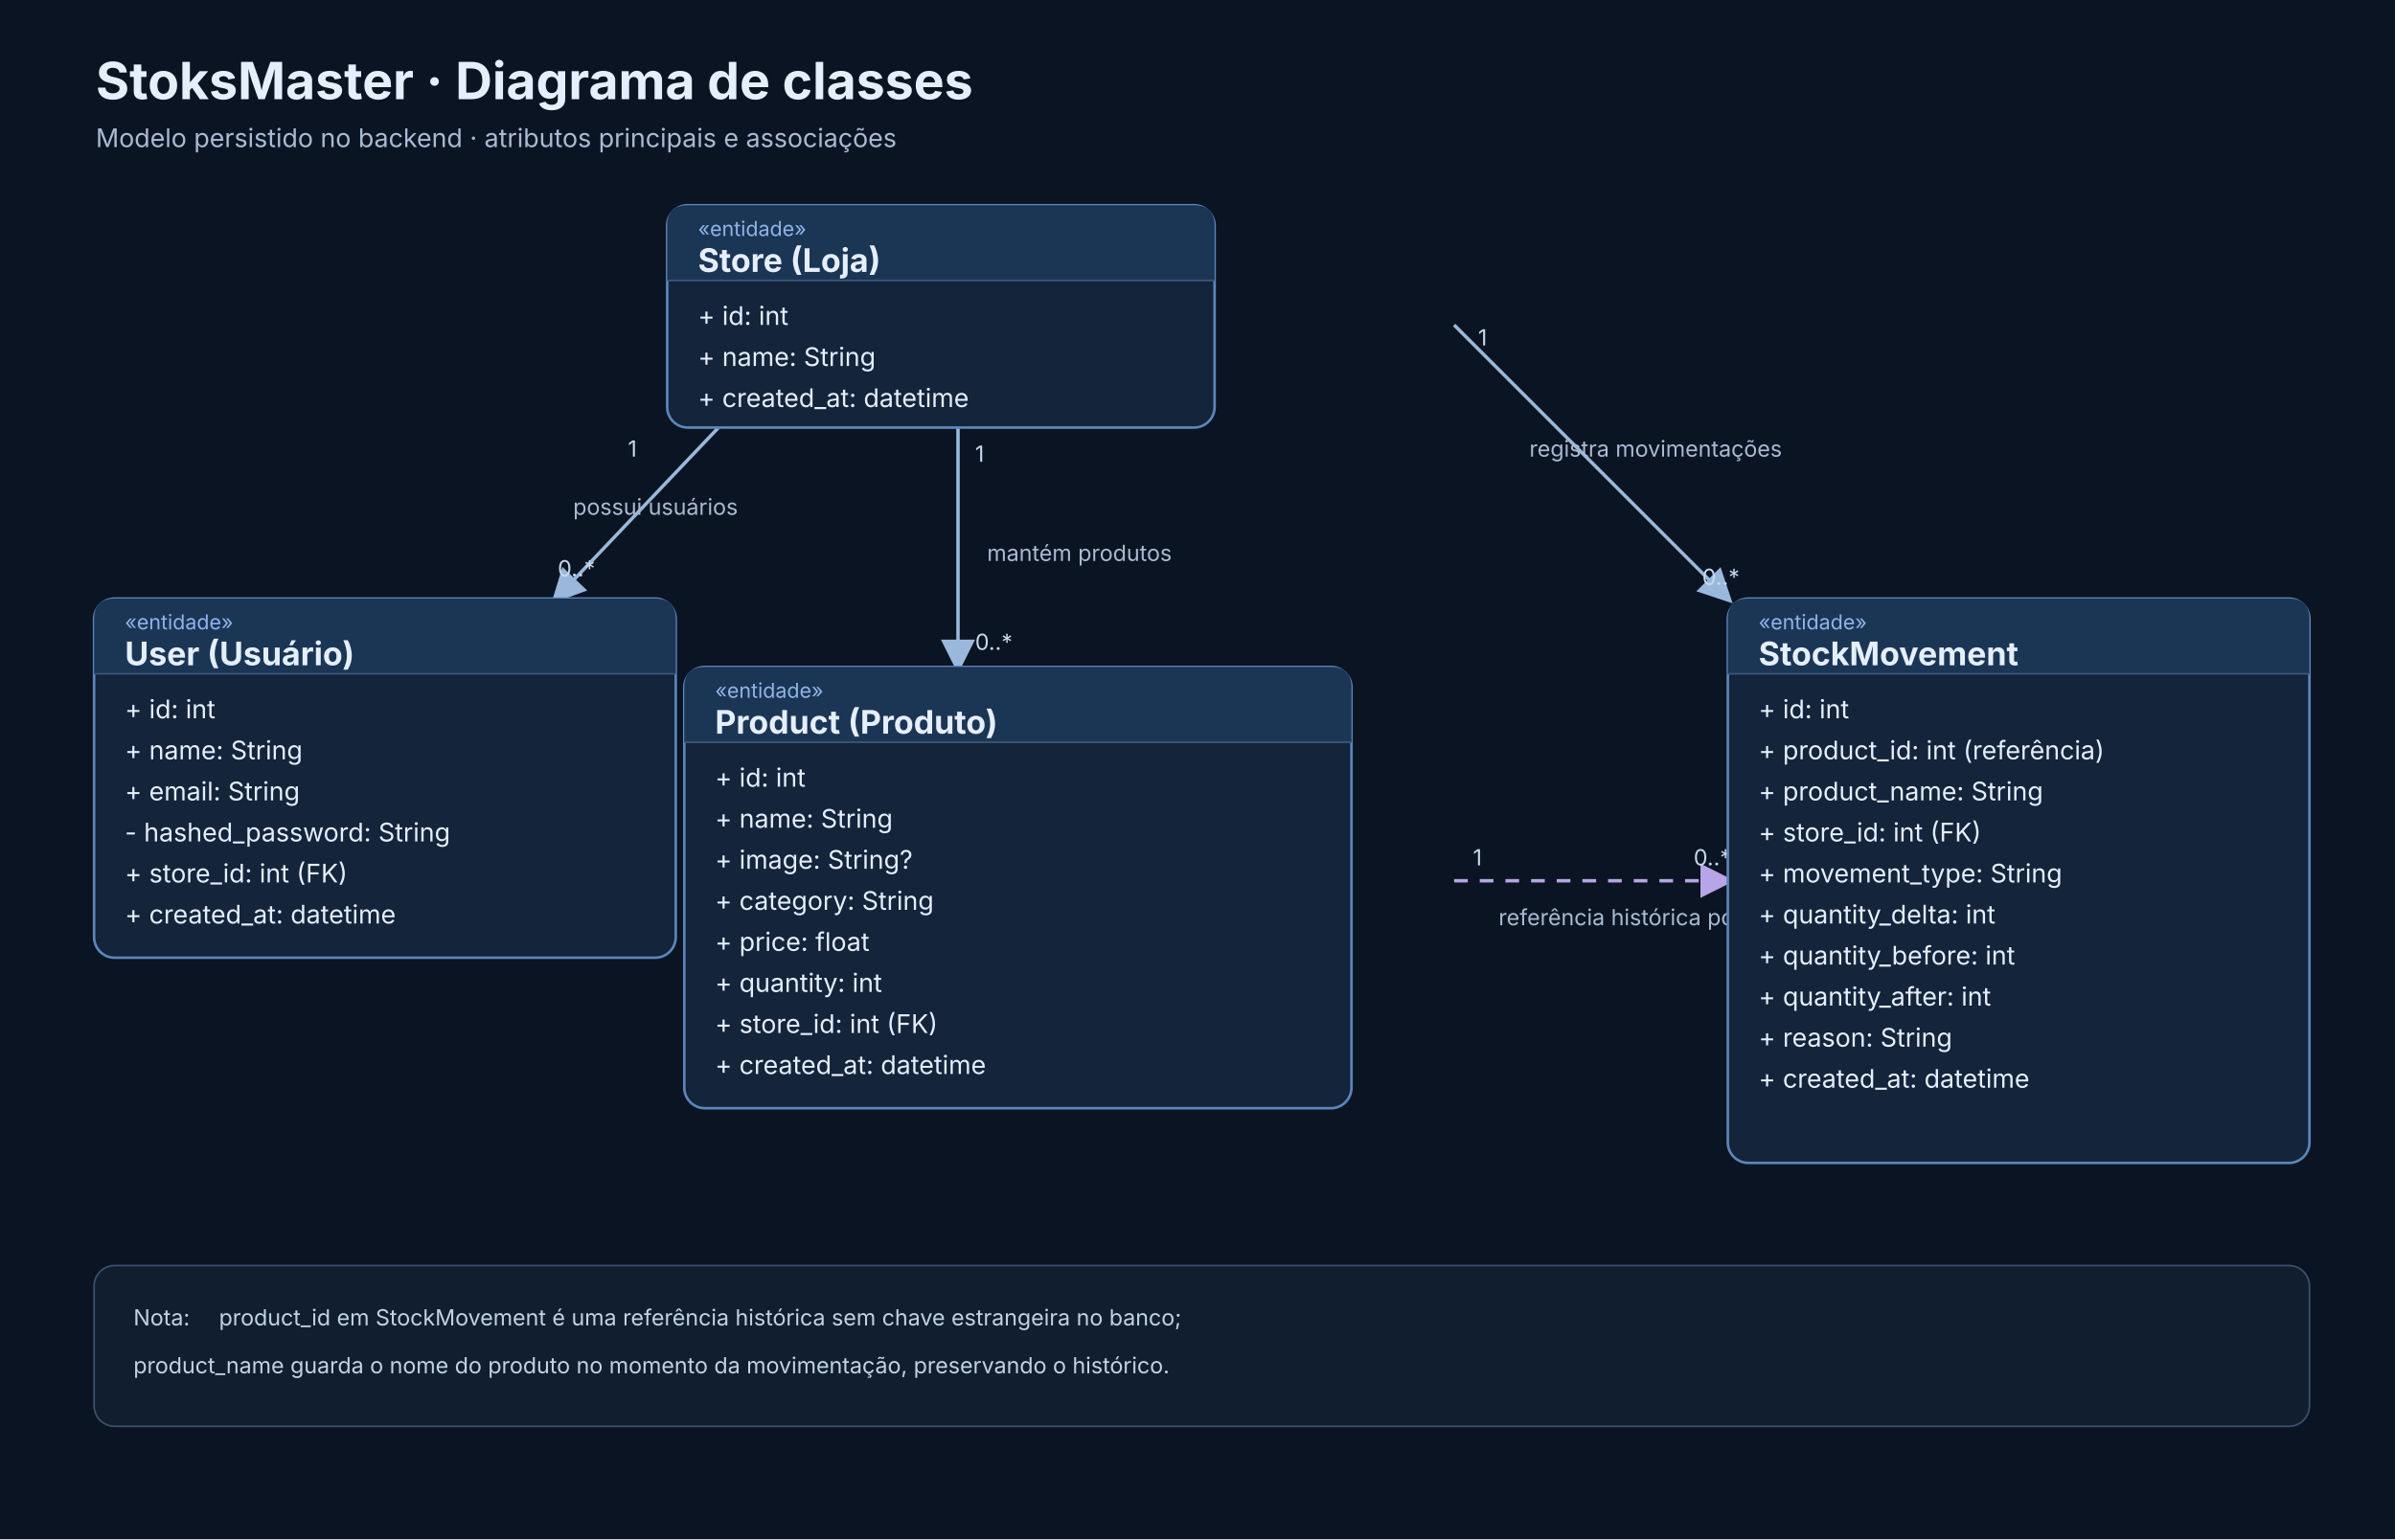
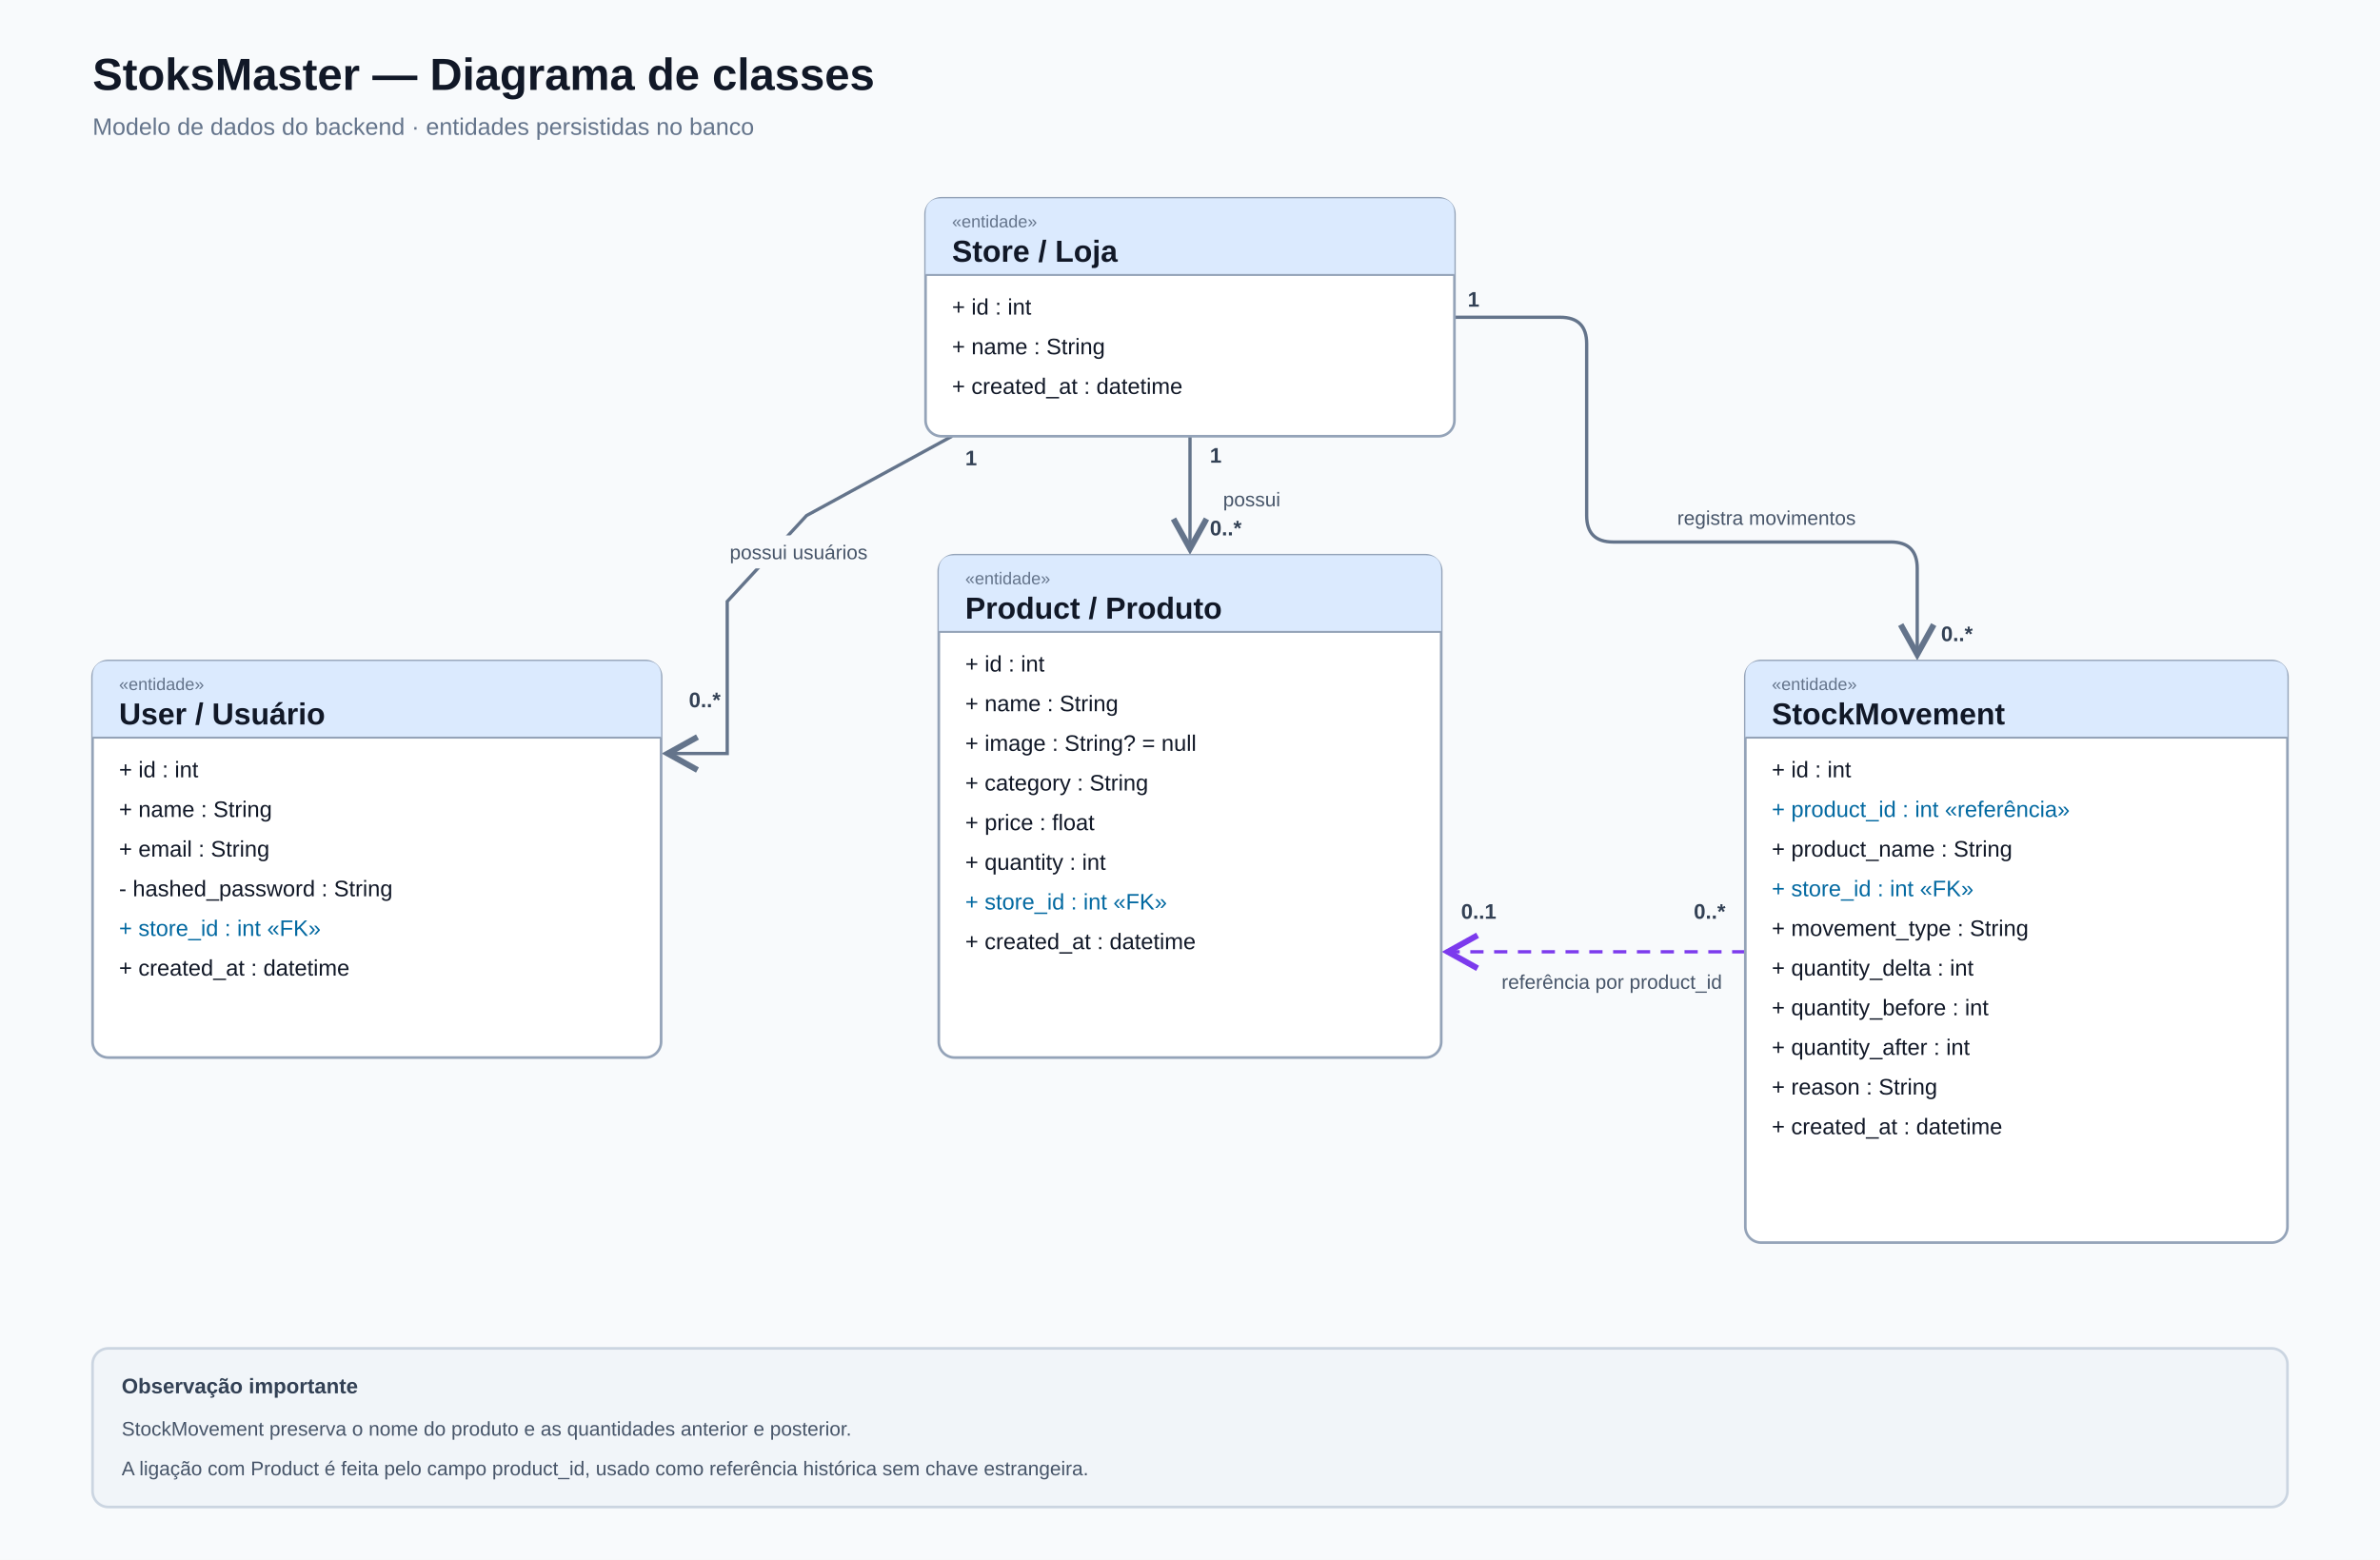
- <svg xmlns="http://www.w3.org/2000/svg" width="1400" height="900" viewBox="0 0 1400 900" role="img" aria-labelledby="title description">
+ <svg xmlns="http://www.w3.org/2000/svg" width="1800" height="1180" viewBox="0 0 1800 1180" role="img" aria-labelledby="title desc">
  <defs>
    <style>
-       text { font-family: Inter, "Segoe UI", Arial, sans-serif; fill: #e5eefb; }
-       .title { font-size: 30px; font-weight: 700; }
-       .subtitle { font-size: 15px; fill: #a9bad3; }
-       .class-title { font-size: 19px; font-weight: 700; }
-       .field { font-size: 15px; }
-       .stereotype { font-size: 12px; fill: #8fb4e8; }
-       .note { font-size: 13px; fill: #c3d1e5; }
-       .box { fill: #13243b; stroke: #5c86bb; stroke-width: 1.5; rx: 12; }
-       .header { fill: #1b3555; }
-       .separator { stroke: #395878; stroke-width: 1; }
-       .relation { stroke: #9ab8dc; stroke-width: 2; fill: none; }
-       .reference { stroke: #b7a5e8; stroke-width: 2; stroke-dasharray: 8 7; fill: none; }
-       .cardinality { font-size: 13px; fill: #c9d8ec; }
-       .relation-label { font-size: 13px; fill: #a9bad3; }
+       text { font-family: "Segoe UI", Arial, sans-serif; fill: #111827; }
+       .heading { font-size: 34px; font-weight: 800; }
+       .subtitle { font-size: 18px; fill: #64748b; }
+       .stereotype { font-size: 13px; fill: #64748b; }
+       .class-name { font-size: 23px; font-weight: 800; }
+       .field { font-size: 17px; }
+       .field-fk { font-size: 17px; fill: #0369a1; }
+       .cardinality { font-size: 16px; font-weight: 700; fill: #334155; paint-order: stroke; stroke: #f8fafc; stroke-width: 5px; stroke-linejoin: round; }
+       .relation-label { font-size: 15px; fill: #475569; }
+       .note-title { font-size: 16px; font-weight: 800; fill: #334155; }
+       .note { font-size: 15px; fill: #475569; }
+       .box { fill: #ffffff; stroke: #94a3b8; stroke-width: 2; }
+       .header { fill: #dbeafe; }
+       .divider { stroke: #94a3b8; stroke-width: 1.5; }
+       .relation { stroke: #64748b; stroke-width: 2.5; fill: none; }
+       .reference { stroke: #7c3aed; stroke-width: 2.5; stroke-dasharray: 10 8; fill: none; }
    </style>
-     <marker id="arrow" markerWidth="10" markerHeight="10" refX="8" refY="5" orient="auto">
-       <path d="M0,0 L10,5 L0,10 Z" fill="#9ab8dc" />
+     <marker id="association-arrow" markerWidth="12" markerHeight="12" refX="10" refY="6" orient="auto">
+       <path d="M1 1 L10 6 L1 11" fill="none" stroke="#64748b" stroke-width="1.8" />
    </marker>
-     <marker id="reference-arrow" markerWidth="10" markerHeight="10" refX="8" refY="5" orient="auto">
-       <path d="M0,0 L10,5 L0,10 Z" fill="#b7a5e8" />
+     <marker id="reference-arrow" markerWidth="12" markerHeight="12" refX="10" refY="6" orient="auto">
+       <path d="M1 1 L10 6 L1 11" fill="none" stroke="#7c3aed" stroke-width="1.8" />
    </marker>
  </defs>
-   <rect width="1400" height="900" fill="#0b1422" />
-   <text class="title" x="56" y="58">StoksMaster · Diagrama de classes</text>
-   <text class="subtitle" x="56" y="86">Modelo persistido no backend · atributos principais e associações</text>
-   <path class="relation" d="M420 250 L325 350" marker-end="url(#arrow)" />
-   <text class="cardinality" x="367" y="267">1</text>
-   <text class="cardinality" x="326" y="337">0..*</text>
-   <text class="relation-label" x="335" y="301">possui usuários</text>
-   <path class="relation" d="M560 250 L560 390" marker-end="url(#arrow)" />
-   <text class="cardinality" x="570" y="270">1</text>
-   <text class="cardinality" x="570" y="380">0..*</text>
-   <text class="relation-label" x="577" y="328">mantém produtos</text>
-   <path class="relation" d="M850 190 L1010 350" marker-end="url(#arrow)" />
-   <text class="cardinality" x="864" y="202">1</text>
-   <text class="cardinality" x="995" y="342">0..*</text>
-   <text class="relation-label" x="894" y="267">registra movimentações</text>
-   <path class="reference" d="M850 515 L1010 515" marker-end="url(#reference-arrow)" />
-   <text class="cardinality" x="861" y="506">1</text>
-   <text class="cardinality" x="990" y="506">0..*</text>
-   <text class="relation-label" x="876" y="541">referência histórica por product_id</text>
-   <g transform="translate(390 120)">
-     <rect class="box" width="320" height="130" />
-     <path class="header" d="M12 0 H308 Q320 0 320 12 V44 H0 V12 Q0 0 12 0 Z" />
-     <text class="stereotype" x="18" y="18">«entidade»</text>
-     <text class="class-title" x="18" y="39">Store (Loja)</text>
-     <line class="separator" x1="0" y1="44" x2="320" y2="44" />
-     <text class="field" x="18" y="70">+ id: int</text>
-     <text class="field" x="18" y="94">+ name: String</text>
-     <text class="field" x="18" y="118">+ created_at: datetime</text>
+   <rect width="1800" height="1180" fill="#f8fafc" />
+   <text class="heading" x="70" y="68">StoksMaster — Diagrama de classes</text>
+   <text class="subtitle" x="70" y="102">Modelo de dados do backend · entidades persistidas no banco</text>
+   <path class="relation" d="M720 330 L610 390 L550 455 V570 H505" marker-end="url(#association-arrow)" />
+   <text class="cardinality" x="730" y="352">1</text>
+   <text class="cardinality" x="545" y="535" text-anchor="end">0..*</text>
+   <rect x="548" y="405" width="112" height="25" rx="5" fill="#f8fafc" />
+   <text class="relation-label" x="604" y="423" text-anchor="middle">possui usuários</text>
+   <path class="relation" d="M900 330 V415" marker-end="url(#association-arrow)" />
+   <text class="cardinality" x="915" y="350">1</text>
+   <text class="cardinality" x="915" y="405">0..*</text>
+   <rect x="917" y="365" width="100" height="24" rx="5" fill="#f8fafc" />
+   <text class="relation-label" x="925" y="383">possui</text>
+   <path class="relation" d="M1100 240 H1180 Q1200 240 1200 260 V390 Q1200 410 1220 410 H1430 Q1450 410 1450 430 V495" marker-end="url(#association-arrow)" />
+   <text class="cardinality" x="1110" y="232">1</text>
+   <text class="cardinality" x="1468" y="485">0..*</text>
+   <rect x="1250" y="379" width="173" height="25" rx="5" fill="#f8fafc" />
+   <text class="relation-label" x="1336" y="397" text-anchor="middle">registra movimentos</text>
+   <path class="reference" d="M1320 720 H1095" marker-end="url(#reference-arrow)" />
+   <text class="cardinality" x="1305" y="695" text-anchor="end">0..*</text>
+   <text class="cardinality" x="1105" y="695">0..1</text>
+   <rect x="1135" y="730" width="168" height="24" rx="5" fill="#f8fafc" />
+   <text class="relation-label" x="1219" y="748" text-anchor="middle">referência por product_id</text>
+   <g transform="translate(700 150)">
+     <rect class="box" rx="12" width="400" height="180" />
+     <path class="header" d="M12 0 H388 Q400 0 400 12 V58 H0 V12 Q0 0 12 0 Z" />
+     <text class="stereotype" x="20" y="22">«entidade»</text>
+     <text class="class-name" x="20" y="48">Store / Loja</text>
+     <line class="divider" x1="0" y1="58" x2="400" y2="58" />
+     <text class="field" x="20" y="88">+ id : int</text>
+     <text class="field" x="20" y="118">+ name : String</text>
+     <text class="field" x="20" y="148">+ created_at : datetime</text>
  </g>
-   <g transform="translate(55 350)">
-     <rect class="box" width="340" height="210" />
-     <path class="header" d="M12 0 H328 Q340 0 340 12 V44 H0 V12 Q0 0 12 0 Z" />
-     <text class="stereotype" x="18" y="18">«entidade»</text>
-     <text class="class-title" x="18" y="39">User (Usuário)</text>
-     <line class="separator" x1="0" y1="44" x2="340" y2="44" />
-     <text class="field" x="18" y="70">+ id: int</text>
-     <text class="field" x="18" y="94">+ name: String</text>
-     <text class="field" x="18" y="118">+ email: String</text>
-     <text class="field" x="18" y="142">- hashed_password: String</text>
-     <text class="field" x="18" y="166">+ store_id: int (FK)</text>
-     <text class="field" x="18" y="190">+ created_at: datetime</text>
+   <g transform="translate(70 500)">
+     <rect class="box" rx="12" width="430" height="300" />
+     <path class="header" d="M12 0 H418 Q430 0 430 12 V58 H0 V12 Q0 0 12 0 Z" />
+     <text class="stereotype" x="20" y="22">«entidade»</text>
+     <text class="class-name" x="20" y="48">User / Usuário</text>
+     <line class="divider" x1="0" y1="58" x2="430" y2="58" />
+     <text class="field" x="20" y="88">+ id : int</text>
+     <text class="field" x="20" y="118">+ name : String</text>
+     <text class="field" x="20" y="148">+ email : String</text>
+     <text class="field" x="20" y="178">- hashed_password : String</text>
+     <text class="field-fk" x="20" y="208">+ store_id : int «FK»</text>
+     <text class="field" x="20" y="238">+ created_at : datetime</text>
  </g>
-   <g transform="translate(400 390)">
-     <rect class="box" width="390" height="258" />
-     <path class="header" d="M12 0 H378 Q390 0 390 12 V44 H0 V12 Q0 0 12 0 Z" />
-     <text class="stereotype" x="18" y="18">«entidade»</text>
-     <text class="class-title" x="18" y="39">Product (Produto)</text>
-     <line class="separator" x1="0" y1="44" x2="390" y2="44" />
-     <text class="field" x="18" y="70">+ id: int</text>
-     <text class="field" x="18" y="94">+ name: String</text>
-     <text class="field" x="18" y="118">+ image: String?</text>
-     <text class="field" x="18" y="142">+ category: String</text>
-     <text class="field" x="18" y="166">+ price: float</text>
-     <text class="field" x="18" y="190">+ quantity: int</text>
-     <text class="field" x="18" y="214">+ store_id: int (FK)</text>
-     <text class="field" x="18" y="238">+ created_at: datetime</text>
+   <g transform="translate(710 420)">
+     <rect class="box" rx="12" width="380" height="380" />
+     <path class="header" d="M12 0 H368 Q380 0 380 12 V58 H0 V12 Q0 0 12 0 Z" />
+     <text class="stereotype" x="20" y="22">«entidade»</text>
+     <text class="class-name" x="20" y="48">Product / Produto</text>
+     <line class="divider" x1="0" y1="58" x2="380" y2="58" />
+     <text class="field" x="20" y="88">+ id : int</text>
+     <text class="field" x="20" y="118">+ name : String</text>
+     <text class="field" x="20" y="148">+ image : String? = null</text>
+     <text class="field" x="20" y="178">+ category : String</text>
+     <text class="field" x="20" y="208">+ price : float</text>
+     <text class="field" x="20" y="238">+ quantity : int</text>
+     <text class="field-fk" x="20" y="268">+ store_id : int «FK»</text>
+     <text class="field" x="20" y="298">+ created_at : datetime</text>
  </g>
-   <g transform="translate(1010 350)">
-     <rect class="box" width="340" height="330" />
-     <path class="header" d="M12 0 H328 Q340 0 340 12 V44 H0 V12 Q0 0 12 0 Z" />
-     <text class="stereotype" x="18" y="18">«entidade»</text>
-     <text class="class-title" x="18" y="39">StockMovement</text>
-     <line class="separator" x1="0" y1="44" x2="340" y2="44" />
-     <text class="field" x="18" y="70">+ id: int</text>
-     <text class="field" x="18" y="94">+ product_id: int (referência)</text>
-     <text class="field" x="18" y="118">+ product_name: String</text>
-     <text class="field" x="18" y="142">+ store_id: int (FK)</text>
-     <text class="field" x="18" y="166">+ movement_type: String</text>
-     <text class="field" x="18" y="190">+ quantity_delta: int</text>
-     <text class="field" x="18" y="214">+ quantity_before: int</text>
-     <text class="field" x="18" y="238">+ quantity_after: int</text>
-     <text class="field" x="18" y="262">+ reason: String</text>
-     <text class="field" x="18" y="286">+ created_at: datetime</text>
+   <g transform="translate(1320 500)">
+     <rect class="box" rx="12" width="410" height="440" />
+     <path class="header" d="M12 0 H398 Q410 0 410 12 V58 H0 V12 Q0 0 12 0 Z" />
+     <text class="stereotype" x="20" y="22">«entidade»</text>
+     <text class="class-name" x="20" y="48">StockMovement</text>
+     <line class="divider" x1="0" y1="58" x2="410" y2="58" />
+     <text class="field" x="20" y="88">+ id : int</text>
+     <text class="field-fk" x="20" y="118">+ product_id : int «referência»</text>
+     <text class="field" x="20" y="148">+ product_name : String</text>
+     <text class="field-fk" x="20" y="178">+ store_id : int «FK»</text>
+     <text class="field" x="20" y="208">+ movement_type : String</text>
+     <text class="field" x="20" y="238">+ quantity_delta : int</text>
+     <text class="field" x="20" y="268">+ quantity_before : int</text>
+     <text class="field" x="20" y="298">+ quantity_after : int</text>
+     <text class="field" x="20" y="328">+ reason : String</text>
+     <text class="field" x="20" y="358">+ created_at : datetime</text>
  </g>
-   <rect x="55" y="740" width="1295" height="94" rx="12" fill="#111e30" stroke="#394f6b" />
-   <text class="note" x="78" y="775">Nota:</text>
-   <text class="note" x="128" y="775">product_id em StockMovement é uma referência histórica sem chave estrangeira no banco;</text>
-   <text class="note" x="78" y="803">product_name guarda o nome do produto no momento da movimentação, preservando o histórico.</text>
+   <g transform="translate(70 1020)">
+     <rect width="1660" height="120" rx="12" fill="#f1f5f9" stroke="#cbd5e1" stroke-width="2" />
+     <text class="note-title" x="22" y="34">Observação importante</text>
+     <text class="note" x="22" y="66">StockMovement preserva o nome do produto e as quantidades anterior e posterior.</text>
+     <text class="note" x="22" y="96">A ligação com Product é feita pelo campo product_id, usado como referência histórica sem chave estrangeira.</text>
+   </g>
</svg>
